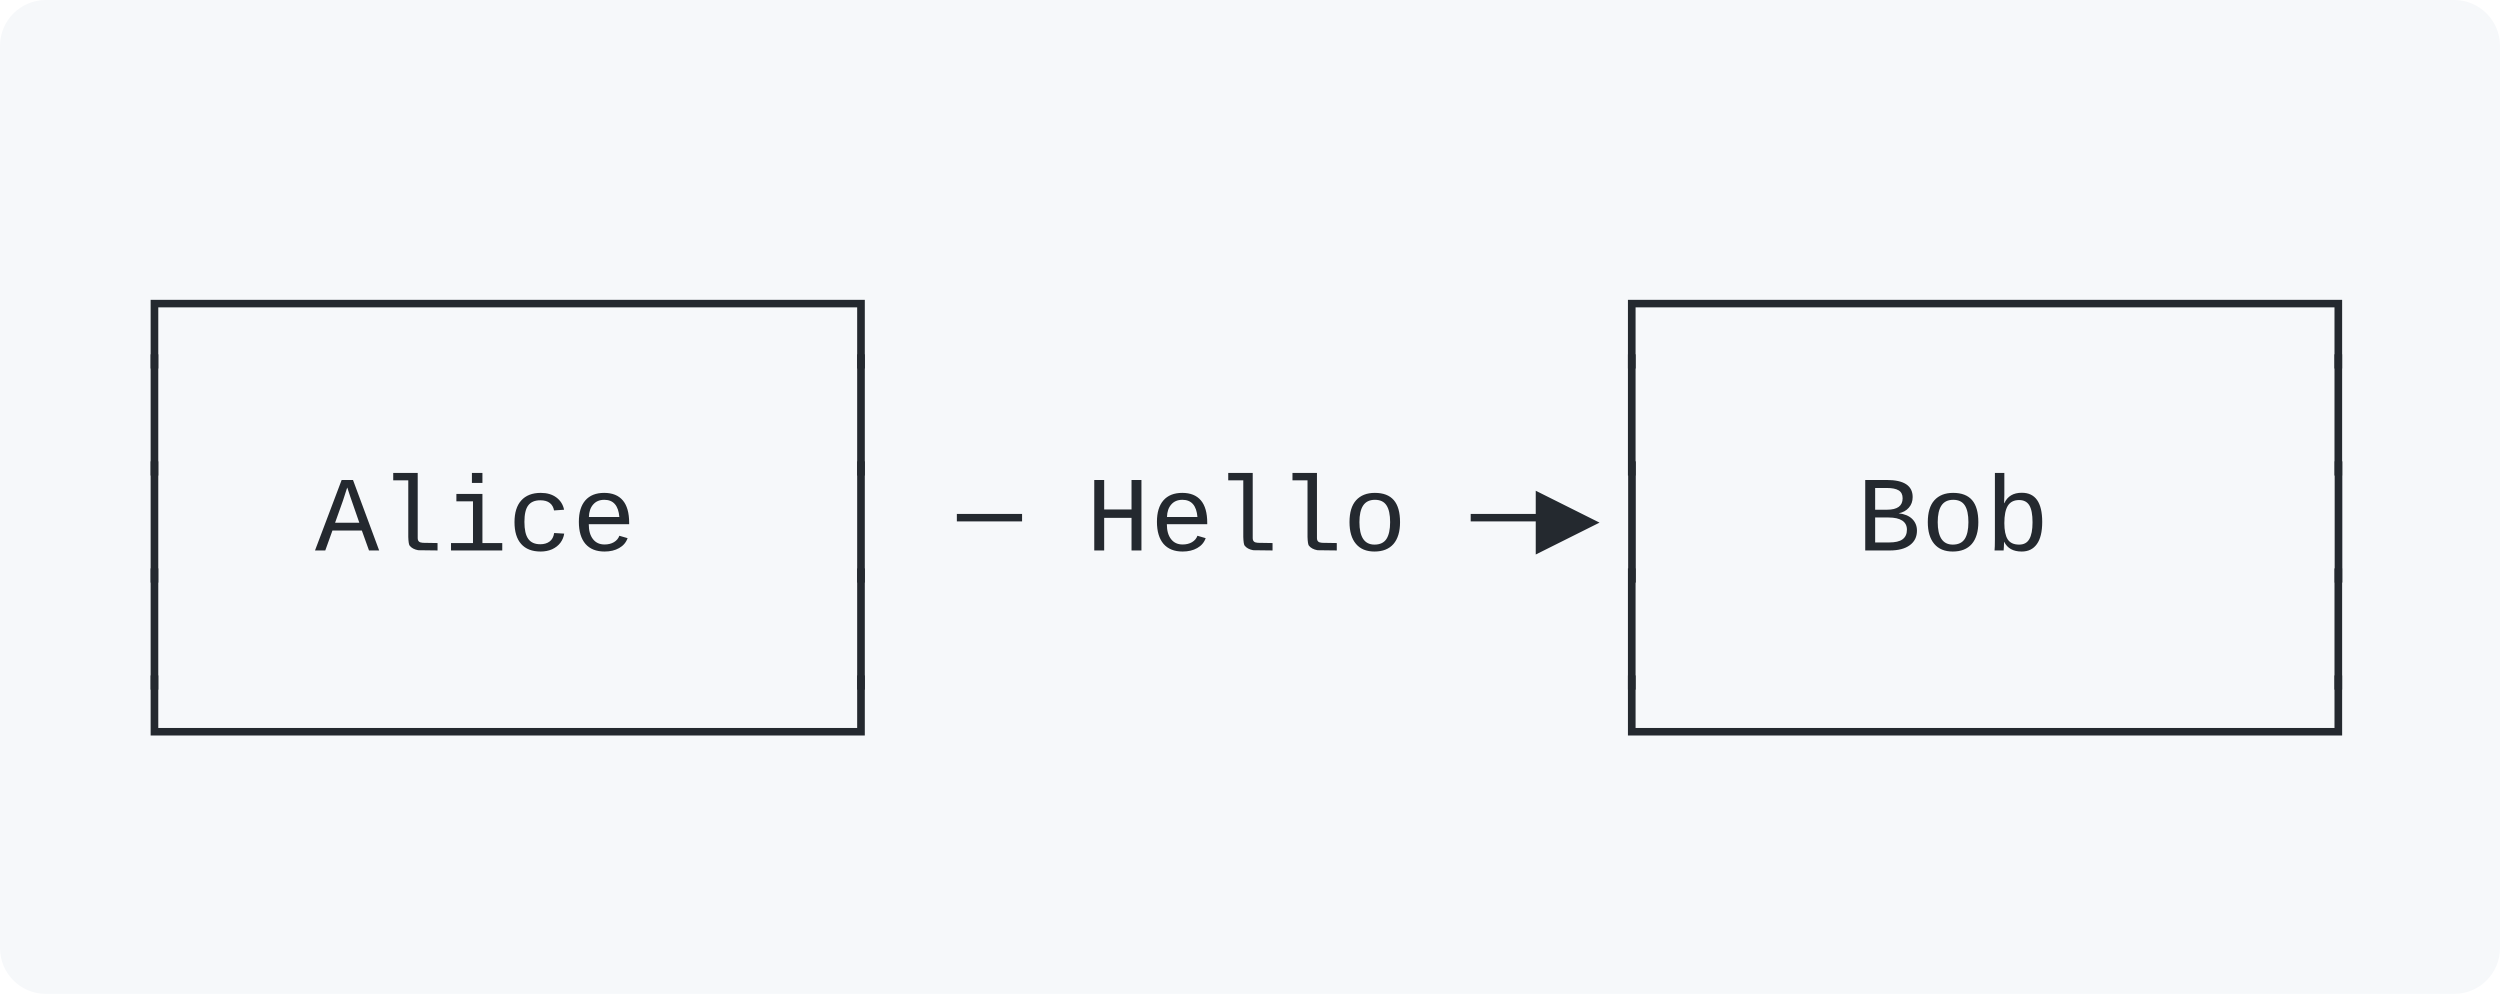
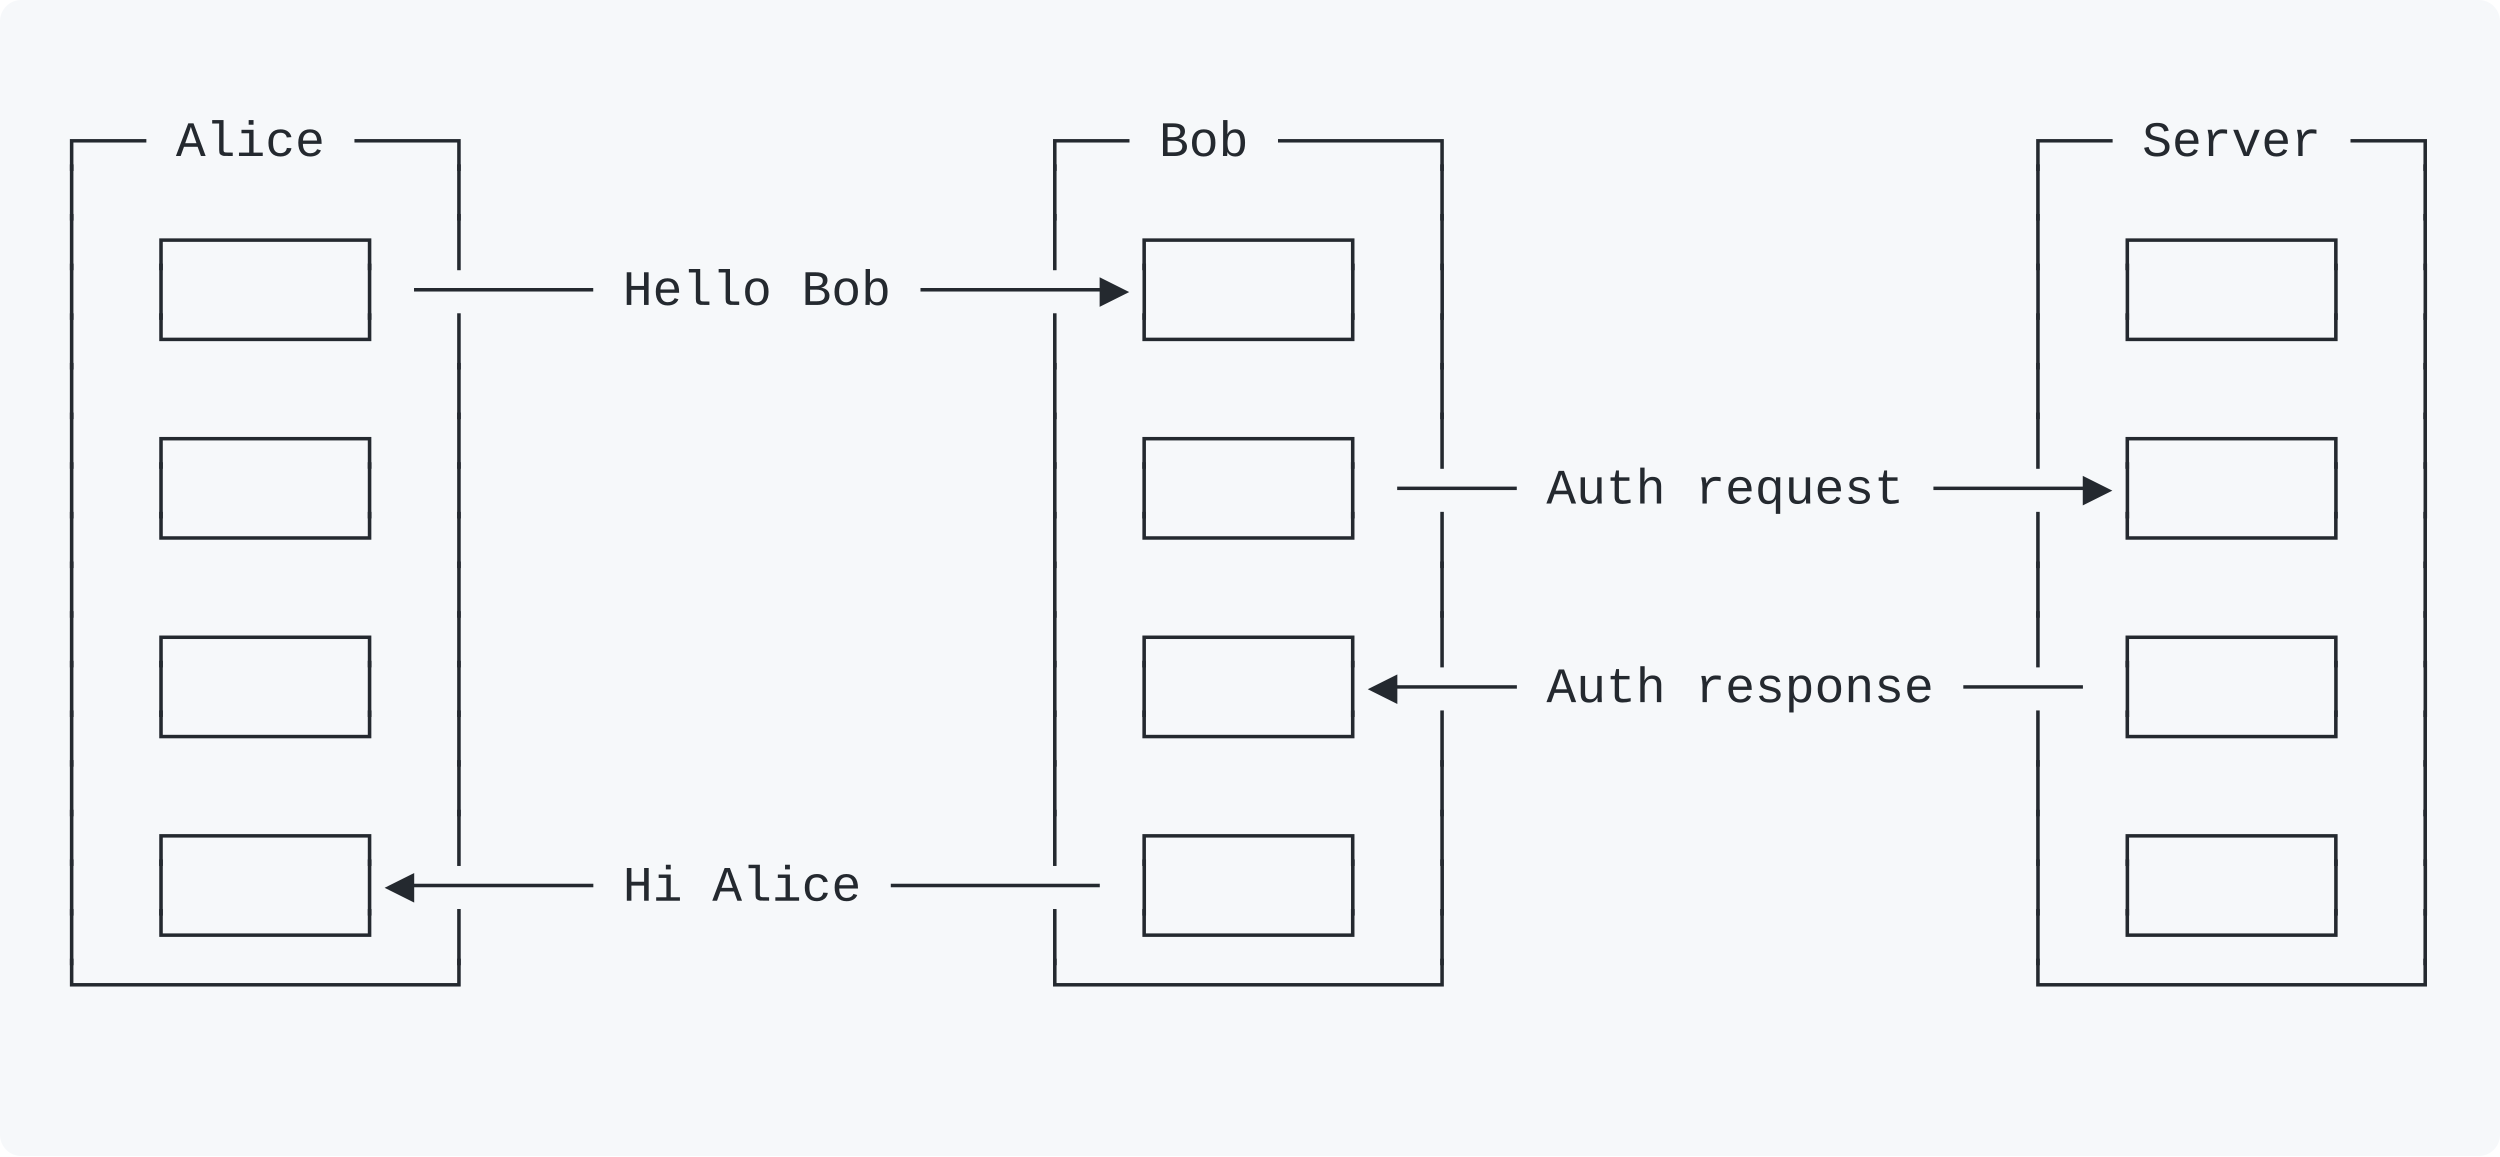
- <svg xmlns="http://www.w3.org/2000/svg" viewBox="0 0 327 130" width="327" height="130">
+ <svg xmlns="http://www.w3.org/2000/svg" viewBox="0 0 705 326" width="705" height="326">
  <style>
    text {
      font-family: 'SFMono-Regular', Menlo, Monaco, 'Courier New', monospace;
      font-size: 14px;
      line-height: 1;
      fill: #24292f;
    }
    @media (prefers-color-scheme: dark) {
      text { fill: #e6edf3; }
      .bg { fill: #161b22; }
    }
  </style>
  <rect class="bg" width="100%" height="100%" fill="#f6f8fa" rx="6" />
  <text x="16" y="30" xml:space="preserve" />
-   <text x="16" y="44" xml:space="preserve">┌──────────┐           ┌──────────┐</text>
-   <text x="16" y="58" xml:space="preserve">│          │           │          │</text>
-   <text x="16" y="72" xml:space="preserve">│  Alice   │ ─ Hello ─▶│   Bob    │</text>
-   <text x="16" y="86" xml:space="preserve">│          │           │          │</text>
-   <text x="16" y="100" xml:space="preserve">└──────────┘           └──────────┘</text>
-   <text x="16" y="114" xml:space="preserve" />
+   <text x="16" y="44" xml:space="preserve">┌── Alice ───┐                   ┌── Bob ─────┐                   ┌── Server ──┐</text>
+   <text x="16" y="58" xml:space="preserve">│            │                   │            │                   │            │</text>
+   <text x="16" y="72" xml:space="preserve">│  ┌──────┐  │                   │  ┌──────┐  │                   │  ┌──────┐  │</text>
+   <text x="16" y="86" xml:space="preserve">│  │      │ ────── Hello Bob ──────▶│      │  │                   │  │      │  │</text>
+   <text x="16" y="100" xml:space="preserve">│  └──────┘  │                   │  └──────┘  │                   │  └──────┘  │</text>
+   <text x="16" y="114" xml:space="preserve">│            │                   │            │                   │            │</text>
+   <text x="16" y="128" xml:space="preserve">│  ┌──────┐  │                   │  ┌──────┐  │                   │  ┌──────┐  │</text>
+   <text x="16" y="142" xml:space="preserve">│  │      │  │                   │  │      │ ──── Auth request ─────▶│      │  │</text>
+   <text x="16" y="156" xml:space="preserve">│  └──────┘  │                   │  └──────┘  │                   │  └──────┘  │</text>
+   <text x="16" y="170" xml:space="preserve">│            │                   │            │                   │            │</text>
+   <text x="16" y="184" xml:space="preserve">│  ┌──────┐  │                   │  ┌──────┐  │                   │  ┌──────┐  │</text>
+   <text x="16" y="198" xml:space="preserve">│  │      │  │                   │  │      │◀──── Auth response ──── │      │  │</text>
+   <text x="16" y="212" xml:space="preserve">│  └──────┘  │                   │  └──────┘  │                   │  └──────┘  │</text>
+   <text x="16" y="226" xml:space="preserve">│            │                   │            │                   │            │</text>
+   <text x="16" y="240" xml:space="preserve">│  ┌──────┐  │                   │  ┌──────┐  │                   │  ┌──────┐  │</text>
+   <text x="16" y="254" xml:space="preserve">│  │      │◀────── Hi Alice ─────── │      │  │                   │  │      │  │</text>
+   <text x="16" y="268" xml:space="preserve">│  └──────┘  │                   │  └──────┘  │                   │  └──────┘  │</text>
+   <text x="16" y="282" xml:space="preserve">└────────────┘                   └────────────┘                   └────────────┘</text>
+   <text x="16" y="296" xml:space="preserve" />
+   <text x="16" y="310" xml:space="preserve" />
</svg>
